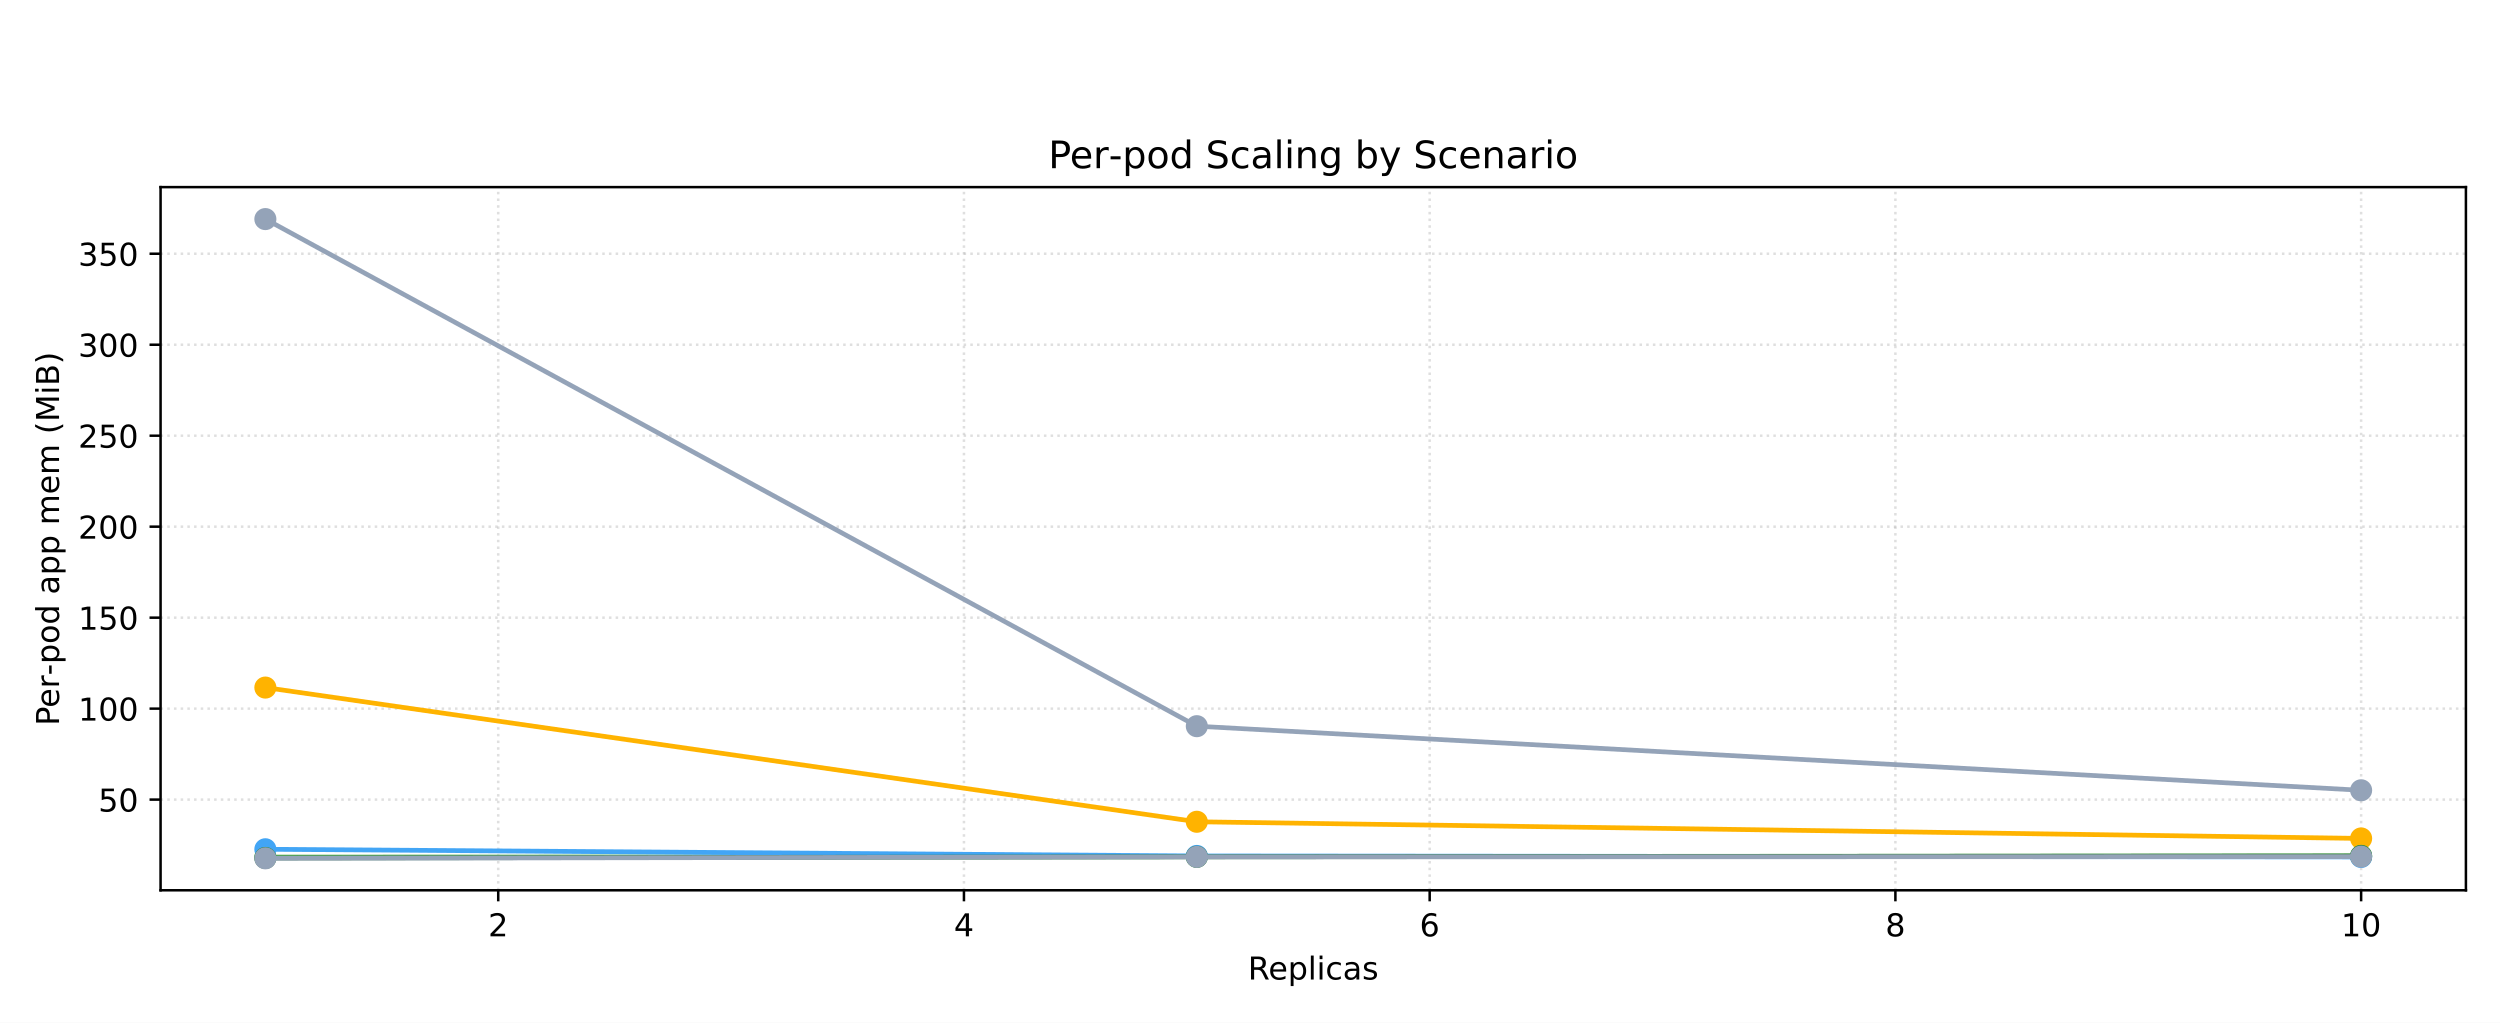
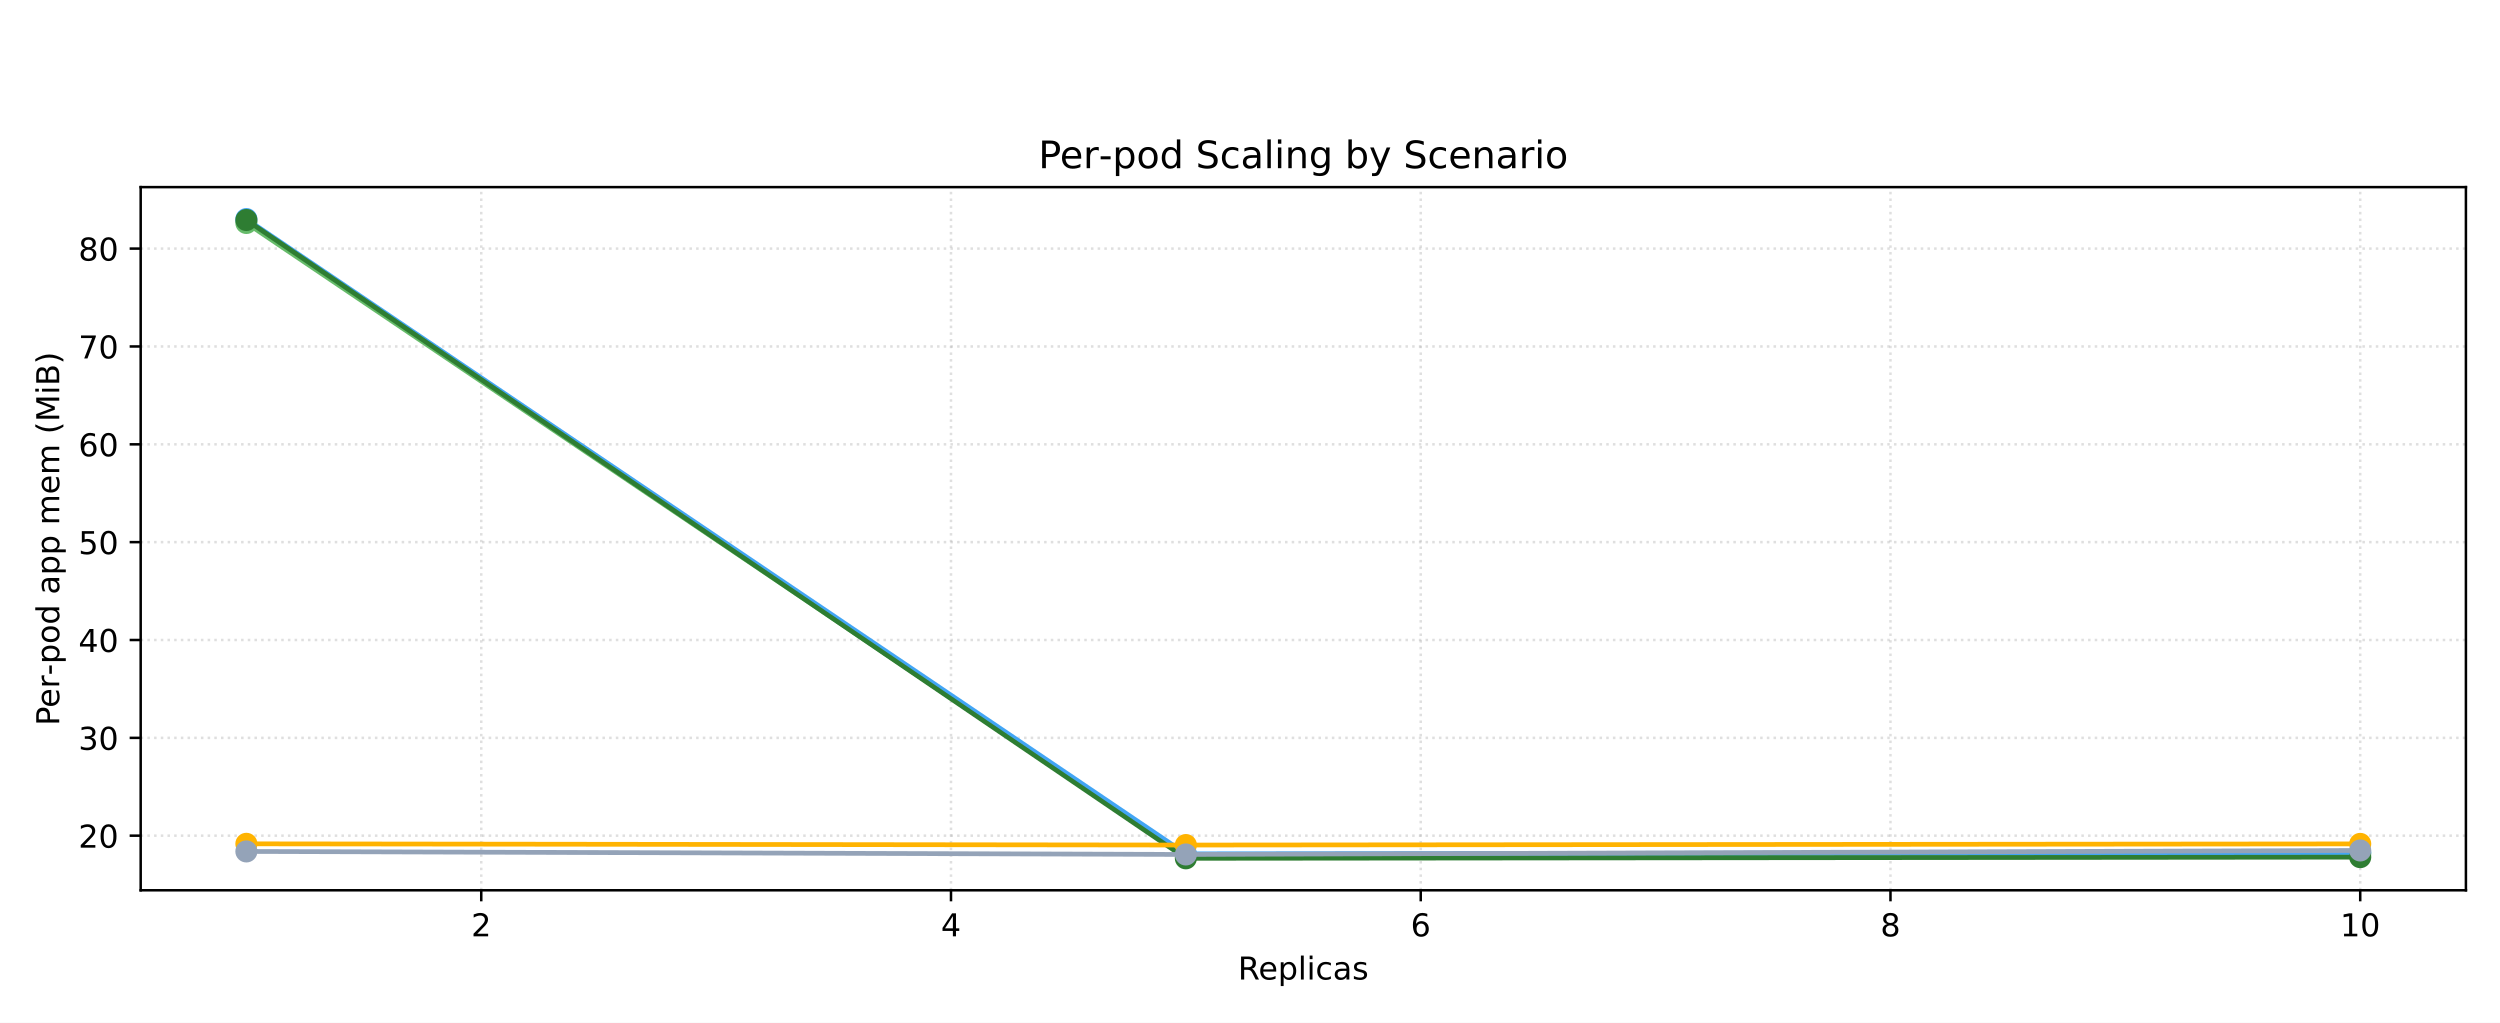
<svg xmlns="http://www.w3.org/2000/svg" xmlns:xlink="http://www.w3.org/1999/xlink" width="792pt" height="324pt" viewBox="0 0 792 324" version="1.1">
  <defs>
    <style type="text/css">*{stroke-linejoin: round; stroke-linecap: butt}</style>
  </defs>
  <g id="figure_1">
    <g id="patch_1">
      <path d="M 0 324  L 792 324  L 792 0  L 0 0  z " style="fill: #ffffff" />
    </g>
    <g id="axes_1">
      <g id="patch_2">
-         <path d="M 50.87 282.04  L 781.2 282.04  L 781.2 59.28  L 50.87 59.28  z " style="fill: #ffffff" />
+         <path d="M 44.57 282.04  L 781.2 282.04  L 781.2 59.28  L 44.57 59.28  z " style="fill: #ffffff" />
      </g>
      <g id="matplotlib.axis_1">
        <g id="xtick_1">
          <g id="line2d_1">
-             <path d="M 157.838 282.04  L 157.838 59.28  " clip-path="url(#pad8ee1182c)" style="fill: none; stroke-dasharray: 0.8,1.32; stroke-dashoffset: 0; stroke: #b0b0b0; stroke-opacity: 0.4; stroke-width: 0.8" />
+             <path d="M 152.46 282.04  L 152.46 59.28  " clip-path="url(#p24eaa51dae)" style="fill: none; stroke-dasharray: 0.8,1.32; stroke-dashoffset: 0; stroke: #b0b0b0; stroke-opacity: 0.4; stroke-width: 0.8" />
          </g>
          <g id="line2d_2">
            <defs>
-               <path id="mfe38a9d06c" d="M 0 0  L 0 3.5  " style="stroke: #000000; stroke-width: 0.8" />
+               <path id="maf1fda9227" d="M 0 0  L 0 3.5  " style="stroke: #000000; stroke-width: 0.8" />
            </defs>
            <g>
-               <use xlink:href="#mfe38a9d06c" x="157.838" y="282.04" style="stroke: #000000; stroke-width: 0.8" />
+               <use xlink:href="#maf1fda9227" x="152.46" y="282.04" style="stroke: #000000; stroke-width: 0.8" />
            </g>
          </g>
          <g id="text_1">
-             <g transform="translate(154.6563 296.6384) scale(0.1 -0.1)">
+             <g transform="translate(149.279 296.6384) scale(0.1 -0.1)">
              <defs>
                <path id="DejaVuSans-32" d="M 1228 531  L 3431 531  L 3431 0  L 469 0  L 469 531  Q 828 903 1448 1529  Q 2069 2156 2228 2338  Q 2531 2678 2651 2914  Q 2772 3150 2772 3378  Q 2772 3750 2511 3984  Q 2250 4219 1831 4219  Q 1534 4219 1204 4116  Q 875 4013 500 3803  L 500 4441  Q 881 4594 1212 4672  Q 1544 4750 1819 4750  Q 2544 4750 2975 4387  Q 3406 4025 3406 3419  Q 3406 3131 3298 2873  Q 3191 2616 2906 2266  Q 2828 2175 2409 1742  Q 1991 1309 1228 531  z " transform="scale(0.015625)" />
              </defs>
              <use xlink:href="#DejaVuSans-32" />
            </g>
          </g>
        </g>
        <g id="xtick_2">
          <g id="line2d_3">
-             <path d="M 305.379 282.04  L 305.379 59.28  " clip-path="url(#pad8ee1182c)" style="fill: none; stroke-dasharray: 0.8,1.32; stroke-dashoffset: 0; stroke: #b0b0b0; stroke-opacity: 0.4; stroke-width: 0.8" />
+             <path d="M 301.274 282.04  L 301.274 59.28  " clip-path="url(#p24eaa51dae)" style="fill: none; stroke-dasharray: 0.8,1.32; stroke-dashoffset: 0; stroke: #b0b0b0; stroke-opacity: 0.4; stroke-width: 0.8" />
          </g>
          <g id="line2d_4">
            <g>
-               <use xlink:href="#mfe38a9d06c" x="305.379" y="282.04" style="stroke: #000000; stroke-width: 0.8" />
+               <use xlink:href="#maf1fda9227" x="301.274" y="282.04" style="stroke: #000000; stroke-width: 0.8" />
            </g>
          </g>
          <g id="text_2">
-             <g transform="translate(302.1977 296.6384) scale(0.1 -0.1)">
+             <g transform="translate(298.0931 296.6384) scale(0.1 -0.1)">
              <defs>
                <path id="DejaVuSans-34" d="M 2419 4116  L 825 1625  L 2419 1625  L 2419 4116  z M 2253 4666  L 3047 4666  L 3047 1625  L 3713 1625  L 3713 1100  L 3047 1100  L 3047 0  L 2419 0  L 2419 1100  L 313 1100  L 313 1709  L 2253 4666  z " transform="scale(0.015625)" />
              </defs>
              <use xlink:href="#DejaVuSans-34" />
            </g>
          </g>
        </g>
        <g id="xtick_3">
          <g id="line2d_5">
-             <path d="M 452.92 282.04  L 452.92 59.28  " clip-path="url(#pad8ee1182c)" style="fill: none; stroke-dasharray: 0.8,1.32; stroke-dashoffset: 0; stroke: #b0b0b0; stroke-opacity: 0.4; stroke-width: 0.8" />
+             <path d="M 450.089 282.04  L 450.089 59.28  " clip-path="url(#p24eaa51dae)" style="fill: none; stroke-dasharray: 0.8,1.32; stroke-dashoffset: 0; stroke: #b0b0b0; stroke-opacity: 0.4; stroke-width: 0.8" />
          </g>
          <g id="line2d_6">
            <g>
-               <use xlink:href="#mfe38a9d06c" x="452.92" y="282.04" style="stroke: #000000; stroke-width: 0.8" />
+               <use xlink:href="#maf1fda9227" x="450.089" y="282.04" style="stroke: #000000; stroke-width: 0.8" />
            </g>
          </g>
          <g id="text_3">
-             <g transform="translate(449.7391 296.6384) scale(0.1 -0.1)">
+             <g transform="translate(446.9073 296.6384) scale(0.1 -0.1)">
              <defs>
                <path id="DejaVuSans-36" d="M 2113 2584  Q 1688 2584 1439 2293  Q 1191 2003 1191 1497  Q 1191 994 1439 701  Q 1688 409 2113 409  Q 2538 409 2786 701  Q 3034 994 3034 1497  Q 3034 2003 2786 2293  Q 2538 2584 2113 2584  z M 3366 4563  L 3366 3988  Q 3128 4100 2886 4159  Q 2644 4219 2406 4219  Q 1781 4219 1451 3797  Q 1122 3375 1075 2522  Q 1259 2794 1537 2939  Q 1816 3084 2150 3084  Q 2853 3084 3261 2657  Q 3669 2231 3669 1497  Q 3669 778 3244 343  Q 2819 -91 2113 -91  Q 1303 -91 875 529  Q 447 1150 447 2328  Q 447 3434 972 4092  Q 1497 4750 2381 4750  Q 2619 4750 2861 4703  Q 3103 4656 3366 4563  z " transform="scale(0.015625)" />
              </defs>
              <use xlink:href="#DejaVuSans-36" />
            </g>
          </g>
        </g>
        <g id="xtick_4">
          <g id="line2d_7">
-             <path d="M 600.462 282.04  L 600.462 59.28  " clip-path="url(#pad8ee1182c)" style="fill: none; stroke-dasharray: 0.8,1.32; stroke-dashoffset: 0; stroke: #b0b0b0; stroke-opacity: 0.4; stroke-width: 0.8" />
+             <path d="M 598.903 282.04  L 598.903 59.28  " clip-path="url(#p24eaa51dae)" style="fill: none; stroke-dasharray: 0.8,1.32; stroke-dashoffset: 0; stroke: #b0b0b0; stroke-opacity: 0.4; stroke-width: 0.8" />
          </g>
          <g id="line2d_8">
            <g>
-               <use xlink:href="#mfe38a9d06c" x="600.462" y="282.04" style="stroke: #000000; stroke-width: 0.8" />
+               <use xlink:href="#maf1fda9227" x="598.903" y="282.04" style="stroke: #000000; stroke-width: 0.8" />
            </g>
          </g>
          <g id="text_4">
-             <g transform="translate(597.2805 296.6384) scale(0.1 -0.1)">
+             <g transform="translate(595.7214 296.6384) scale(0.1 -0.1)">
              <defs>
                <path id="DejaVuSans-38" d="M 2034 2216  Q 1584 2216 1326 1975  Q 1069 1734 1069 1313  Q 1069 891 1326 650  Q 1584 409 2034 409  Q 2484 409 2743 651  Q 3003 894 3003 1313  Q 3003 1734 2745 1975  Q 2488 2216 2034 2216  z M 1403 2484  Q 997 2584 770 2862  Q 544 3141 544 3541  Q 544 4100 942 4425  Q 1341 4750 2034 4750  Q 2731 4750 3128 4425  Q 3525 4100 3525 3541  Q 3525 3141 3298 2862  Q 3072 2584 2669 2484  Q 3125 2378 3379 2068  Q 3634 1759 3634 1313  Q 3634 634 3220 271  Q 2806 -91 2034 -91  Q 1263 -91 848 271  Q 434 634 434 1313  Q 434 1759 690 2068  Q 947 2378 1403 2484  z M 1172 3481  Q 1172 3119 1398 2916  Q 1625 2713 2034 2713  Q 2441 2713 2670 2916  Q 2900 3119 2900 3481  Q 2900 3844 2670 4047  Q 2441 4250 2034 4250  Q 1625 4250 1398 4047  Q 1172 3844 1172 3481  z " transform="scale(0.015625)" />
              </defs>
              <use xlink:href="#DejaVuSans-38" />
            </g>
          </g>
        </g>
        <g id="xtick_5">
          <g id="line2d_9">
-             <path d="M 748.003 282.04  L 748.003 59.28  " clip-path="url(#pad8ee1182c)" style="fill: none; stroke-dasharray: 0.8,1.32; stroke-dashoffset: 0; stroke: #b0b0b0; stroke-opacity: 0.4; stroke-width: 0.8" />
+             <path d="M 747.717 282.04  L 747.717 59.28  " clip-path="url(#p24eaa51dae)" style="fill: none; stroke-dasharray: 0.8,1.32; stroke-dashoffset: 0; stroke: #b0b0b0; stroke-opacity: 0.4; stroke-width: 0.8" />
          </g>
          <g id="line2d_10">
            <g>
-               <use xlink:href="#mfe38a9d06c" x="748.003" y="282.04" style="stroke: #000000; stroke-width: 0.8" />
+               <use xlink:href="#maf1fda9227" x="747.717" y="282.04" style="stroke: #000000; stroke-width: 0.8" />
            </g>
          </g>
          <g id="text_5">
-             <g transform="translate(741.6407 296.6384) scale(0.1 -0.1)">
+             <g transform="translate(741.3543 296.6384) scale(0.1 -0.1)">
              <defs>
                <path id="DejaVuSans-31" d="M 794 531  L 1825 531  L 1825 4091  L 703 3866  L 703 4441  L 1819 4666  L 2450 4666  L 2450 531  L 3481 531  L 3481 0  L 794 0  L 794 531  z " transform="scale(0.015625)" />
                <path id="DejaVuSans-30" d="M 2034 4250  Q 1547 4250 1301 3770  Q 1056 3291 1056 2328  Q 1056 1369 1301 889  Q 1547 409 2034 409  Q 2525 409 2770 889  Q 3016 1369 3016 2328  Q 3016 3291 2770 3770  Q 2525 4250 2034 4250  z M 2034 4750  Q 2819 4750 3233 4129  Q 3647 3509 3647 2328  Q 3647 1150 3233 529  Q 2819 -91 2034 -91  Q 1250 -91 836 529  Q 422 1150 422 2328  Q 422 3509 836 4129  Q 1250 4750 2034 4750  z " transform="scale(0.015625)" />
              </defs>
              <use xlink:href="#DejaVuSans-31" />
              <use xlink:href="#DejaVuSans-30" transform="translate(63.62305 0)" />
            </g>
          </g>
        </g>
        <g id="text_6">
-           <g transform="translate(395.3389 310.3166) scale(0.1 -0.1)">
+           <g transform="translate(392.1889 310.3166) scale(0.1 -0.1)">
            <defs>
              <path id="DejaVuSans-52" d="M 2841 2188  Q 3044 2119 3236 1894  Q 3428 1669 3622 1275  L 4263 0  L 3584 0  L 2988 1197  Q 2756 1666 2539 1819  Q 2322 1972 1947 1972  L 1259 1972  L 1259 0  L 628 0  L 628 4666  L 2053 4666  Q 2853 4666 3247 4331  Q 3641 3997 3641 3322  Q 3641 2881 3436 2590  Q 3231 2300 2841 2188  z M 1259 4147  L 1259 2491  L 2053 2491  Q 2509 2491 2742 2702  Q 2975 2913 2975 3322  Q 2975 3731 2742 3939  Q 2509 4147 2053 4147  L 1259 4147  z " transform="scale(0.015625)" />
              <path id="DejaVuSans-65" d="M 3597 1894  L 3597 1613  L 953 1613  Q 991 1019 1311 708  Q 1631 397 2203 397  Q 2534 397 2845 478  Q 3156 559 3463 722  L 3463 178  Q 3153 47 2828 -22  Q 2503 -91 2169 -91  Q 1331 -91 842 396  Q 353 884 353 1716  Q 353 2575 817 3079  Q 1281 3584 2069 3584  Q 2775 3584 3186 3129  Q 3597 2675 3597 1894  z M 3022 2063  Q 3016 2534 2758 2815  Q 2500 3097 2075 3097  Q 1594 3097 1305 2825  Q 1016 2553 972 2059  L 3022 2063  z " transform="scale(0.015625)" />
              <path id="DejaVuSans-70" d="M 1159 525  L 1159 -1331  L 581 -1331  L 581 3500  L 1159 3500  L 1159 2969  Q 1341 3281 1617 3432  Q 1894 3584 2278 3584  Q 2916 3584 3314 3078  Q 3713 2572 3713 1747  Q 3713 922 3314 415  Q 2916 -91 2278 -91  Q 1894 -91 1617 61  Q 1341 213 1159 525  z M 3116 1747  Q 3116 2381 2855 2742  Q 2594 3103 2138 3103  Q 1681 3103 1420 2742  Q 1159 2381 1159 1747  Q 1159 1113 1420 752  Q 1681 391 2138 391  Q 2594 391 2855 752  Q 3116 1113 3116 1747  z " transform="scale(0.015625)" />
              <path id="DejaVuSans-6c" d="M 603 4863  L 1178 4863  L 1178 0  L 603 0  L 603 4863  z " transform="scale(0.015625)" />
              <path id="DejaVuSans-69" d="M 603 3500  L 1178 3500  L 1178 0  L 603 0  L 603 3500  z M 603 4863  L 1178 4863  L 1178 4134  L 603 4134  L 603 4863  z " transform="scale(0.015625)" />
              <path id="DejaVuSans-63" d="M 3122 3366  L 3122 2828  Q 2878 2963 2633 3030  Q 2388 3097 2138 3097  Q 1578 3097 1268 2742  Q 959 2388 959 1747  Q 959 1106 1268 751  Q 1578 397 2138 397  Q 2388 397 2633 464  Q 2878 531 3122 666  L 3122 134  Q 2881 22 2623 -34  Q 2366 -91 2075 -91  Q 1284 -91 818 406  Q 353 903 353 1747  Q 353 2603 823 3093  Q 1294 3584 2113 3584  Q 2378 3584 2631 3529  Q 2884 3475 3122 3366  z " transform="scale(0.015625)" />
              <path id="DejaVuSans-61" d="M 2194 1759  Q 1497 1759 1228 1600  Q 959 1441 959 1056  Q 959 750 1161 570  Q 1363 391 1709 391  Q 2188 391 2477 730  Q 2766 1069 2766 1631  L 2766 1759  L 2194 1759  z M 3341 1997  L 3341 0  L 2766 0  L 2766 531  Q 2569 213 2275 61  Q 1981 -91 1556 -91  Q 1019 -91 701 211  Q 384 513 384 1019  Q 384 1609 779 1909  Q 1175 2209 1959 2209  L 2766 2209  L 2766 2266  Q 2766 2663 2505 2880  Q 2244 3097 1772 3097  Q 1472 3097 1187 3025  Q 903 2953 641 2809  L 641 3341  Q 956 3463 1253 3523  Q 1550 3584 1831 3584  Q 2591 3584 2966 3190  Q 3341 2797 3341 1997  z " transform="scale(0.015625)" />
              <path id="DejaVuSans-73" d="M 2834 3397  L 2834 2853  Q 2591 2978 2328 3040  Q 2066 3103 1784 3103  Q 1356 3103 1142 2972  Q 928 2841 928 2578  Q 928 2378 1081 2264  Q 1234 2150 1697 2047  L 1894 2003  Q 2506 1872 2764 1633  Q 3022 1394 3022 966  Q 3022 478 2636 193  Q 2250 -91 1575 -91  Q 1294 -91 989 -36  Q 684 19 347 128  L 347 722  Q 666 556 975 473  Q 1284 391 1588 391  Q 1994 391 2212 530  Q 2431 669 2431 922  Q 2431 1156 2273 1281  Q 2116 1406 1581 1522  L 1381 1569  Q 847 1681 609 1914  Q 372 2147 372 2553  Q 372 3047 722 3315  Q 1072 3584 1716 3584  Q 2034 3584 2315 3537  Q 2597 3491 2834 3397  z " transform="scale(0.015625)" />
            </defs>
            <use xlink:href="#DejaVuSans-52" />
            <use xlink:href="#DejaVuSans-65" transform="translate(64.98242 0)" />
            <use xlink:href="#DejaVuSans-70" transform="translate(126.5059 0)" />
            <use xlink:href="#DejaVuSans-6c" transform="translate(189.9824 0)" />
            <use xlink:href="#DejaVuSans-69" transform="translate(217.7656 0)" />
            <use xlink:href="#DejaVuSans-63" transform="translate(245.5488 0)" />
            <use xlink:href="#DejaVuSans-61" transform="translate(300.5293 0)" />
            <use xlink:href="#DejaVuSans-73" transform="translate(361.8086 0)" />
          </g>
        </g>
      </g>
      <g id="matplotlib.axis_2">
        <g id="ytick_1">
          <g id="line2d_11">
-             <path d="M 50.87 253.316  L 781.2 253.316  " clip-path="url(#pad8ee1182c)" style="fill: none; stroke-dasharray: 0.8,1.32; stroke-dashoffset: 0; stroke: #b0b0b0; stroke-opacity: 0.4; stroke-width: 0.8" />
+             <path d="M 44.57 264.744  L 781.2 264.744  " clip-path="url(#p24eaa51dae)" style="fill: none; stroke-dasharray: 0.8,1.32; stroke-dashoffset: 0; stroke: #b0b0b0; stroke-opacity: 0.4; stroke-width: 0.8" />
          </g>
          <g id="line2d_12">
            <defs>
-               <path id="md5d76c5b2e" d="M 0 0  L -3.5 0  " style="stroke: #000000; stroke-width: 0.8" />
+               <path id="md3749ca674" d="M 0 0  L -3.5 0  " style="stroke: #000000; stroke-width: 0.8" />
            </defs>
            <g>
-               <use xlink:href="#md5d76c5b2e" x="50.87" y="253.316" style="stroke: #000000; stroke-width: 0.8" />
+               <use xlink:href="#md3749ca674" x="44.57" y="264.744" style="stroke: #000000; stroke-width: 0.8" />
            </g>
          </g>
          <g id="text_7">
-             <g transform="translate(31.145 257.1149) scale(0.1 -0.1)">
-               <defs>
-                 <path id="DejaVuSans-35" d="M 691 4666  L 3169 4666  L 3169 4134  L 1269 4134  L 1269 2991  Q 1406 3038 1543 3061  Q 1681 3084 1819 3084  Q 2600 3084 3056 2656  Q 3513 2228 3513 1497  Q 3513 744 3044 326  Q 2575 -91 1722 -91  Q 1428 -91 1123 -41  Q 819 9 494 109  L 494 744  Q 775 591 1075 516  Q 1375 441 1709 441  Q 2250 441 2565 725  Q 2881 1009 2881 1497  Q 2881 1984 2565 2268  Q 2250 2553 1709 2553  Q 1456 2553 1204 2497  Q 953 2441 691 2322  L 691 4666  z " transform="scale(0.015625)" />
-               </defs>
-               <use xlink:href="#DejaVuSans-35" />
+             <g transform="translate(24.845 268.5434) scale(0.1 -0.1)">
+               <use xlink:href="#DejaVuSans-32" />
              <use xlink:href="#DejaVuSans-30" transform="translate(63.62305 0)" />
            </g>
          </g>
        </g>
        <g id="ytick_2">
          <g id="line2d_13">
-             <path d="M 50.87 224.494  L 781.2 224.494  " clip-path="url(#pad8ee1182c)" style="fill: none; stroke-dasharray: 0.8,1.32; stroke-dashoffset: 0; stroke: #b0b0b0; stroke-opacity: 0.4; stroke-width: 0.8" />
+             <path d="M 44.57 233.748  L 781.2 233.748  " clip-path="url(#p24eaa51dae)" style="fill: none; stroke-dasharray: 0.8,1.32; stroke-dashoffset: 0; stroke: #b0b0b0; stroke-opacity: 0.4; stroke-width: 0.8" />
          </g>
          <g id="line2d_14">
            <g>
-               <use xlink:href="#md5d76c5b2e" x="50.87" y="224.494" style="stroke: #000000; stroke-width: 0.8" />
+               <use xlink:href="#md3749ca674" x="44.57" y="233.748" style="stroke: #000000; stroke-width: 0.8" />
            </g>
          </g>
          <g id="text_8">
-             <g transform="translate(24.7825 228.2934) scale(0.1 -0.1)">
-               <use xlink:href="#DejaVuSans-31" />
-               <use xlink:href="#DejaVuSans-30" transform="translate(63.62305 0)" />
-               <use xlink:href="#DejaVuSans-30" transform="translate(127.2461 0)" />
+             <g transform="translate(24.845 237.5469) scale(0.1 -0.1)">
+               <defs>
+                 <path id="DejaVuSans-33" d="M 2597 2516  Q 3050 2419 3304 2112  Q 3559 1806 3559 1356  Q 3559 666 3084 287  Q 2609 -91 1734 -91  Q 1441 -91 1130 -33  Q 819 25 488 141  L 488 750  Q 750 597 1062 519  Q 1375 441 1716 441  Q 2309 441 2620 675  Q 2931 909 2931 1356  Q 2931 1769 2642 2001  Q 2353 2234 1838 2234  L 1294 2234  L 1294 2753  L 1863 2753  Q 2328 2753 2575 2939  Q 2822 3125 2822 3475  Q 2822 3834 2567 4026  Q 2313 4219 1838 4219  Q 1578 4219 1281 4162  Q 984 4106 628 3988  L 628 4550  Q 988 4650 1302 4700  Q 1616 4750 1894 4750  Q 2613 4750 3031 4423  Q 3450 4097 3450 3541  Q 3450 3153 3228 2886  Q 3006 2619 2597 2516  z " transform="scale(0.015625)" />
+               </defs>
+               <use xlink:href="#DejaVuSans-33" />
+               <use xlink:href="#DejaVuSans-30" transform="translate(63.62305 0)" />
            </g>
          </g>
        </g>
        <g id="ytick_3">
          <g id="line2d_15">
-             <path d="M 50.87 195.673  L 781.2 195.673  " clip-path="url(#pad8ee1182c)" style="fill: none; stroke-dasharray: 0.8,1.32; stroke-dashoffset: 0; stroke: #b0b0b0; stroke-opacity: 0.4; stroke-width: 0.8" />
+             <path d="M 44.57 202.751  L 781.2 202.751  " clip-path="url(#p24eaa51dae)" style="fill: none; stroke-dasharray: 0.8,1.32; stroke-dashoffset: 0; stroke: #b0b0b0; stroke-opacity: 0.4; stroke-width: 0.8" />
          </g>
          <g id="line2d_16">
            <g>
-               <use xlink:href="#md5d76c5b2e" x="50.87" y="195.673" style="stroke: #000000; stroke-width: 0.8" />
+               <use xlink:href="#md3749ca674" x="44.57" y="202.751" style="stroke: #000000; stroke-width: 0.8" />
            </g>
          </g>
          <g id="text_9">
-             <g transform="translate(24.7825 199.472) scale(0.1 -0.1)">
-               <use xlink:href="#DejaVuSans-31" />
-               <use xlink:href="#DejaVuSans-35" transform="translate(63.62305 0)" />
-               <use xlink:href="#DejaVuSans-30" transform="translate(127.2461 0)" />
+             <g transform="translate(24.845 206.5503) scale(0.1 -0.1)">
+               <use xlink:href="#DejaVuSans-34" />
+               <use xlink:href="#DejaVuSans-30" transform="translate(63.62305 0)" />
            </g>
          </g>
        </g>
        <g id="ytick_4">
          <g id="line2d_17">
-             <path d="M 50.87 166.851  L 781.2 166.851  " clip-path="url(#pad8ee1182c)" style="fill: none; stroke-dasharray: 0.8,1.32; stroke-dashoffset: 0; stroke: #b0b0b0; stroke-opacity: 0.4; stroke-width: 0.8" />
+             <path d="M 44.57 171.755  L 781.2 171.755  " clip-path="url(#p24eaa51dae)" style="fill: none; stroke-dasharray: 0.8,1.32; stroke-dashoffset: 0; stroke: #b0b0b0; stroke-opacity: 0.4; stroke-width: 0.8" />
          </g>
          <g id="line2d_18">
            <g>
-               <use xlink:href="#md5d76c5b2e" x="50.87" y="166.851" style="stroke: #000000; stroke-width: 0.8" />
+               <use xlink:href="#md3749ca674" x="44.57" y="171.755" style="stroke: #000000; stroke-width: 0.8" />
            </g>
          </g>
          <g id="text_10">
-             <g transform="translate(24.7825 170.6505) scale(0.1 -0.1)">
-               <use xlink:href="#DejaVuSans-32" />
-               <use xlink:href="#DejaVuSans-30" transform="translate(63.62305 0)" />
-               <use xlink:href="#DejaVuSans-30" transform="translate(127.2461 0)" />
+             <g transform="translate(24.845 175.5538) scale(0.1 -0.1)">
+               <defs>
+                 <path id="DejaVuSans-35" d="M 691 4666  L 3169 4666  L 3169 4134  L 1269 4134  L 1269 2991  Q 1406 3038 1543 3061  Q 1681 3084 1819 3084  Q 2600 3084 3056 2656  Q 3513 2228 3513 1497  Q 3513 744 3044 326  Q 2575 -91 1722 -91  Q 1428 -91 1123 -41  Q 819 9 494 109  L 494 744  Q 775 591 1075 516  Q 1375 441 1709 441  Q 2250 441 2565 725  Q 2881 1009 2881 1497  Q 2881 1984 2565 2268  Q 2250 2553 1709 2553  Q 1456 2553 1204 2497  Q 953 2441 691 2322  L 691 4666  z " transform="scale(0.015625)" />
+               </defs>
+               <use xlink:href="#DejaVuSans-35" />
+               <use xlink:href="#DejaVuSans-30" transform="translate(63.62305 0)" />
            </g>
          </g>
        </g>
        <g id="ytick_5">
          <g id="line2d_19">
-             <path d="M 50.87 138.03  L 781.2 138.03  " clip-path="url(#pad8ee1182c)" style="fill: none; stroke-dasharray: 0.8,1.32; stroke-dashoffset: 0; stroke: #b0b0b0; stroke-opacity: 0.4; stroke-width: 0.8" />
+             <path d="M 44.57 140.758  L 781.2 140.758  " clip-path="url(#p24eaa51dae)" style="fill: none; stroke-dasharray: 0.8,1.32; stroke-dashoffset: 0; stroke: #b0b0b0; stroke-opacity: 0.4; stroke-width: 0.8" />
          </g>
          <g id="line2d_20">
            <g>
-               <use xlink:href="#md5d76c5b2e" x="50.87" y="138.03" style="stroke: #000000; stroke-width: 0.8" />
+               <use xlink:href="#md3749ca674" x="44.57" y="140.758" style="stroke: #000000; stroke-width: 0.8" />
            </g>
          </g>
          <g id="text_11">
-             <g transform="translate(24.7825 141.829) scale(0.1 -0.1)">
-               <use xlink:href="#DejaVuSans-32" />
-               <use xlink:href="#DejaVuSans-35" transform="translate(63.62305 0)" />
-               <use xlink:href="#DejaVuSans-30" transform="translate(127.2461 0)" />
+             <g transform="translate(24.845 144.5572) scale(0.1 -0.1)">
+               <use xlink:href="#DejaVuSans-36" />
+               <use xlink:href="#DejaVuSans-30" transform="translate(63.62305 0)" />
            </g>
          </g>
        </g>
        <g id="ytick_6">
          <g id="line2d_21">
-             <path d="M 50.87 109.208  L 781.2 109.208  " clip-path="url(#pad8ee1182c)" style="fill: none; stroke-dasharray: 0.8,1.32; stroke-dashoffset: 0; stroke: #b0b0b0; stroke-opacity: 0.4; stroke-width: 0.8" />
+             <path d="M 44.57 109.761  L 781.2 109.761  " clip-path="url(#p24eaa51dae)" style="fill: none; stroke-dasharray: 0.8,1.32; stroke-dashoffset: 0; stroke: #b0b0b0; stroke-opacity: 0.4; stroke-width: 0.8" />
          </g>
          <g id="line2d_22">
            <g>
-               <use xlink:href="#md5d76c5b2e" x="50.87" y="109.208" style="stroke: #000000; stroke-width: 0.8" />
+               <use xlink:href="#md3749ca674" x="44.57" y="109.761" style="stroke: #000000; stroke-width: 0.8" />
            </g>
          </g>
          <g id="text_12">
-             <g transform="translate(24.7825 113.0076) scale(0.1 -0.1)">
-               <defs>
-                 <path id="DejaVuSans-33" d="M 2597 2516  Q 3050 2419 3304 2112  Q 3559 1806 3559 1356  Q 3559 666 3084 287  Q 2609 -91 1734 -91  Q 1441 -91 1130 -33  Q 819 25 488 141  L 488 750  Q 750 597 1062 519  Q 1375 441 1716 441  Q 2309 441 2620 675  Q 2931 909 2931 1356  Q 2931 1769 2642 2001  Q 2353 2234 1838 2234  L 1294 2234  L 1294 2753  L 1863 2753  Q 2328 2753 2575 2939  Q 2822 3125 2822 3475  Q 2822 3834 2567 4026  Q 2313 4219 1838 4219  Q 1578 4219 1281 4162  Q 984 4106 628 3988  L 628 4550  Q 988 4650 1302 4700  Q 1616 4750 1894 4750  Q 2613 4750 3031 4423  Q 3450 4097 3450 3541  Q 3450 3153 3228 2886  Q 3006 2619 2597 2516  z " transform="scale(0.015625)" />
-               </defs>
-               <use xlink:href="#DejaVuSans-33" />
-               <use xlink:href="#DejaVuSans-30" transform="translate(63.62305 0)" />
-               <use xlink:href="#DejaVuSans-30" transform="translate(127.2461 0)" />
+             <g transform="translate(24.845 113.5607) scale(0.1 -0.1)">
+               <defs>
+                 <path id="DejaVuSans-37" d="M 525 4666  L 3525 4666  L 3525 4397  L 1831 0  L 1172 0  L 2766 4134  L 525 4134  L 525 4666  z " transform="scale(0.015625)" />
+               </defs>
+               <use xlink:href="#DejaVuSans-37" />
+               <use xlink:href="#DejaVuSans-30" transform="translate(63.62305 0)" />
            </g>
          </g>
        </g>
        <g id="ytick_7">
          <g id="line2d_23">
-             <path d="M 50.87 80.387  L 781.2 80.387  " clip-path="url(#pad8ee1182c)" style="fill: none; stroke-dasharray: 0.8,1.32; stroke-dashoffset: 0; stroke: #b0b0b0; stroke-opacity: 0.4; stroke-width: 0.8" />
+             <path d="M 44.57 78.765  L 781.2 78.765  " clip-path="url(#p24eaa51dae)" style="fill: none; stroke-dasharray: 0.8,1.32; stroke-dashoffset: 0; stroke: #b0b0b0; stroke-opacity: 0.4; stroke-width: 0.8" />
          </g>
          <g id="line2d_24">
            <g>
-               <use xlink:href="#md5d76c5b2e" x="50.87" y="80.387" style="stroke: #000000; stroke-width: 0.8" />
+               <use xlink:href="#md3749ca674" x="44.57" y="78.765" style="stroke: #000000; stroke-width: 0.8" />
            </g>
          </g>
          <g id="text_13">
-             <g transform="translate(24.7825 84.1861) scale(0.1 -0.1)">
-               <use xlink:href="#DejaVuSans-33" />
-               <use xlink:href="#DejaVuSans-35" transform="translate(63.62305 0)" />
-               <use xlink:href="#DejaVuSans-30" transform="translate(127.2461 0)" />
+             <g transform="translate(24.845 82.56417) scale(0.1 -0.1)">
+               <use xlink:href="#DejaVuSans-38" />
+               <use xlink:href="#DejaVuSans-30" transform="translate(63.62305 0)" />
            </g>
          </g>
        </g>
        <g id="text_14">
-           <g transform="translate(18.70281 229.8694) rotate(-90) scale(0.1 -0.1)">
+           <g transform="translate(18.76531 229.8694) rotate(-90) scale(0.1 -0.1)">
            <defs>
              <path id="DejaVuSans-50" d="M 1259 4147  L 1259 2394  L 2053 2394  Q 2494 2394 2734 2622  Q 2975 2850 2975 3272  Q 2975 3691 2734 3919  Q 2494 4147 2053 4147  L 1259 4147  z M 628 4666  L 2053 4666  Q 2838 4666 3239 4311  Q 3641 3956 3641 3272  Q 3641 2581 3239 2228  Q 2838 1875 2053 1875  L 1259 1875  L 1259 0  L 628 0  L 628 4666  z " transform="scale(0.015625)" />
              <path id="DejaVuSans-72" d="M 2631 2963  Q 2534 3019 2420 3045  Q 2306 3072 2169 3072  Q 1681 3072 1420 2755  Q 1159 2438 1159 1844  L 1159 0  L 581 0  L 581 3500  L 1159 3500  L 1159 2956  Q 1341 3275 1631 3429  Q 1922 3584 2338 3584  Q 2397 3584 2469 3576  Q 2541 3569 2628 3553  L 2631 2963  z " transform="scale(0.015625)" />
              <path id="DejaVuSans-2011" d="M 313 2009  L 1997 2009  L 1997 1497  L 313 1497  L 313 2009  z " transform="scale(0.015625)" />
              <path id="DejaVuSans-6f" d="M 1959 3097  Q 1497 3097 1228 2736  Q 959 2375 959 1747  Q 959 1119 1226 758  Q 1494 397 1959 397  Q 2419 397 2687 759  Q 2956 1122 2956 1747  Q 2956 2369 2687 2733  Q 2419 3097 1959 3097  z M 1959 3584  Q 2709 3584 3137 3096  Q 3566 2609 3566 1747  Q 3566 888 3137 398  Q 2709 -91 1959 -91  Q 1206 -91 779 398  Q 353 888 353 1747  Q 353 2609 779 3096  Q 1206 3584 1959 3584  z " transform="scale(0.015625)" />
              <path id="DejaVuSans-64" d="M 2906 2969  L 2906 4863  L 3481 4863  L 3481 0  L 2906 0  L 2906 525  Q 2725 213 2448 61  Q 2172 -91 1784 -91  Q 1150 -91 751 415  Q 353 922 353 1747  Q 353 2572 751 3078  Q 1150 3584 1784 3584  Q 2172 3584 2448 3432  Q 2725 3281 2906 2969  z M 947 1747  Q 947 1113 1208 752  Q 1469 391 1925 391  Q 2381 391 2643 752  Q 2906 1113 2906 1747  Q 2906 2381 2643 2742  Q 2381 3103 1925 3103  Q 1469 3103 1208 2742  Q 947 2381 947 1747  z " transform="scale(0.015625)" />
              <path id="DejaVuSans-20" transform="scale(0.015625)" />
              <path id="DejaVuSans-6d" d="M 3328 2828  Q 3544 3216 3844 3400  Q 4144 3584 4550 3584  Q 5097 3584 5394 3201  Q 5691 2819 5691 2113  L 5691 0  L 5113 0  L 5113 2094  Q 5113 2597 4934 2840  Q 4756 3084 4391 3084  Q 3944 3084 3684 2787  Q 3425 2491 3425 1978  L 3425 0  L 2847 0  L 2847 2094  Q 2847 2600 2669 2842  Q 2491 3084 2119 3084  Q 1678 3084 1418 2786  Q 1159 2488 1159 1978  L 1159 0  L 581 0  L 581 3500  L 1159 3500  L 1159 2956  Q 1356 3278 1631 3431  Q 1906 3584 2284 3584  Q 2666 3584 2933 3390  Q 3200 3197 3328 2828  z " transform="scale(0.015625)" />
              <path id="DejaVuSans-28" d="M 1984 4856  Q 1566 4138 1362 3434  Q 1159 2731 1159 2009  Q 1159 1288 1364 580  Q 1569 -128 1984 -844  L 1484 -844  Q 1016 -109 783 600  Q 550 1309 550 2009  Q 550 2706 781 3412  Q 1013 4119 1484 4856  L 1984 4856  z " transform="scale(0.015625)" />
              <path id="DejaVuSans-4d" d="M 628 4666  L 1569 4666  L 2759 1491  L 3956 4666  L 4897 4666  L 4897 0  L 4281 0  L 4281 4097  L 3078 897  L 2444 897  L 1241 4097  L 1241 0  L 628 0  L 628 4666  z " transform="scale(0.015625)" />
              <path id="DejaVuSans-42" d="M 1259 2228  L 1259 519  L 2272 519  Q 2781 519 3026 730  Q 3272 941 3272 1375  Q 3272 1813 3026 2020  Q 2781 2228 2272 2228  L 1259 2228  z M 1259 4147  L 1259 2741  L 2194 2741  Q 2656 2741 2882 2914  Q 3109 3088 3109 3444  Q 3109 3797 2882 3972  Q 2656 4147 2194 4147  L 1259 4147  z M 628 4666  L 2241 4666  Q 2963 4666 3353 4366  Q 3744 4066 3744 3513  Q 3744 3084 3544 2831  Q 3344 2578 2956 2516  Q 3422 2416 3680 2098  Q 3938 1781 3938 1306  Q 3938 681 3513 340  Q 3088 0 2303 0  L 628 0  L 628 4666  z " transform="scale(0.015625)" />
              <path id="DejaVuSans-29" d="M 513 4856  L 1013 4856  Q 1481 4119 1714 3412  Q 1947 2706 1947 2009  Q 1947 1309 1714 600  Q 1481 -109 1013 -844  L 513 -844  Q 928 -128 1133 580  Q 1338 1288 1338 2009  Q 1338 2731 1133 3434  Q 928 4138 513 4856  z " transform="scale(0.015625)" />
            </defs>
            <use xlink:href="#DejaVuSans-50" />
            <use xlink:href="#DejaVuSans-65" transform="translate(56.67773 0)" />
            <use xlink:href="#DejaVuSans-72" transform="translate(118.2012 0)" />
            <use xlink:href="#DejaVuSans-2011" transform="translate(159.3145 0)" />
            <use xlink:href="#DejaVuSans-70" transform="translate(195.3984 0)" />
            <use xlink:href="#DejaVuSans-6f" transform="translate(258.875 0)" />
            <use xlink:href="#DejaVuSans-64" transform="translate(320.0566 0)" />
            <use xlink:href="#DejaVuSans-20" transform="translate(383.5332 0)" />
            <use xlink:href="#DejaVuSans-61" transform="translate(415.3203 0)" />
            <use xlink:href="#DejaVuSans-70" transform="translate(476.5996 0)" />
            <use xlink:href="#DejaVuSans-70" transform="translate(540.0762 0)" />
            <use xlink:href="#DejaVuSans-20" transform="translate(603.5527 0)" />
            <use xlink:href="#DejaVuSans-6d" transform="translate(635.3398 0)" />
            <use xlink:href="#DejaVuSans-65" transform="translate(732.752 0)" />
            <use xlink:href="#DejaVuSans-6d" transform="translate(794.2754 0)" />
            <use xlink:href="#DejaVuSans-20" transform="translate(891.6875 0)" />
            <use xlink:href="#DejaVuSans-28" transform="translate(923.4746 0)" />
            <use xlink:href="#DejaVuSans-4d" transform="translate(962.4883 0)" />
            <use xlink:href="#DejaVuSans-69" transform="translate(1048.768 0)" />
            <use xlink:href="#DejaVuSans-42" transform="translate(1076.551 0)" />
            <use xlink:href="#DejaVuSans-29" transform="translate(1145.154 0)" />
          </g>
        </g>
      </g>
      <g id="line2d_25">
-         <path d="M 84.067 69.405  L 379.15 230.055  L 748.003 250.361  " clip-path="url(#pad8ee1182c)" style="fill: none; stroke: #94a3b8; stroke-width: 1.5; stroke-linecap: square" />
+         <path d="M 78.053 70.64  L 375.681 271.314  L 747.717 270.436  " clip-path="url(#p24eaa51dae)" style="fill: none; stroke: #66bb6a; stroke-width: 1.5; stroke-linecap: square" />
        <defs>
-           <path id="m9ebfbff18e" d="M 0 3  C 0.796 3 1.559 2.684 2.121 2.121  C 2.684 1.559 3 0.796 3 0  C 3 -0.796 2.684 -1.559 2.121 -2.121  C 1.559 -2.684 0.796 -3 0 -3  C -0.796 -3 -1.559 -2.684 -2.121 -2.121  C -2.684 -1.559 -3 -0.796 -3 0  C -3 0.796 -2.684 1.559 -2.121 2.121  C -1.559 2.684 -0.796 3 0 3  z " style="stroke: #94a3b8" />
+           <path id="macc56be7e7" d="M 0 3  C 0.796 3 1.559 2.684 2.121 2.121  C 2.684 1.559 3 0.796 3 0  C 3 -0.796 2.684 -1.559 2.121 -2.121  C 1.559 -2.684 0.796 -3 0 -3  C -0.796 -3 -1.559 -2.684 -2.121 -2.121  C -2.684 -1.559 -3 -0.796 -3 0  C -3 0.796 -2.684 1.559 -2.121 2.121  C -1.559 2.684 -0.796 3 0 3  z " style="stroke: #66bb6a" />
        </defs>
-         <g clip-path="url(#pad8ee1182c)">
-           <use xlink:href="#m9ebfbff18e" x="84.067" y="69.405" style="fill: #94a3b8; stroke: #94a3b8" />
-           <use xlink:href="#m9ebfbff18e" x="379.15" y="230.055" style="fill: #94a3b8; stroke: #94a3b8" />
-           <use xlink:href="#m9ebfbff18e" x="748.003" y="250.361" style="fill: #94a3b8; stroke: #94a3b8" />
+         <g clip-path="url(#p24eaa51dae)">
+           <use xlink:href="#macc56be7e7" x="78.053" y="70.64" style="fill: #66bb6a; stroke: #66bb6a" />
+           <use xlink:href="#macc56be7e7" x="375.681" y="271.314" style="fill: #66bb6a; stroke: #66bb6a" />
+           <use xlink:href="#macc56be7e7" x="747.717" y="270.436" style="fill: #66bb6a; stroke: #66bb6a" />
        </g>
      </g>
      <g id="line2d_26">
-         <path d="M 84.067 217.823  L 379.15 260.338  L 748.003 265.619  " clip-path="url(#pad8ee1182c)" style="fill: none; stroke: #ffb300; stroke-width: 1.5; stroke-linecap: square" />
+         <path d="M 78.053 69.405  L 375.681 270.495  L 747.717 270.074  " clip-path="url(#p24eaa51dae)" style="fill: none; stroke: #42a5f5; stroke-width: 1.5; stroke-linecap: square" />
        <defs>
-           <path id="mdf725d2f7f" d="M 0 3  C 0.796 3 1.559 2.684 2.121 2.121  C 2.684 1.559 3 0.796 3 0  C 3 -0.796 2.684 -1.559 2.121 -2.121  C 1.559 -2.684 0.796 -3 0 -3  C -0.796 -3 -1.559 -2.684 -2.121 -2.121  C -2.684 -1.559 -3 -0.796 -3 0  C -3 0.796 -2.684 1.559 -2.121 2.121  C -1.559 2.684 -0.796 3 0 3  z " style="stroke: #ffb300" />
+           <path id="mefa08309e2" d="M 0 3  C 0.796 3 1.559 2.684 2.121 2.121  C 2.684 1.559 3 0.796 3 0  C 3 -0.796 2.684 -1.559 2.121 -2.121  C 1.559 -2.684 0.796 -3 0 -3  C -0.796 -3 -1.559 -2.684 -2.121 -2.121  C -2.684 -1.559 -3 -0.796 -3 0  C -3 0.796 -2.684 1.559 -2.121 2.121  C -1.559 2.684 -0.796 3 0 3  z " style="stroke: #42a5f5" />
        </defs>
-         <g clip-path="url(#pad8ee1182c)">
-           <use xlink:href="#mdf725d2f7f" x="84.067" y="217.823" style="fill: #ffb300; stroke: #ffb300" />
-           <use xlink:href="#mdf725d2f7f" x="379.15" y="260.338" style="fill: #ffb300; stroke: #ffb300" />
-           <use xlink:href="#mdf725d2f7f" x="748.003" y="265.619" style="fill: #ffb300; stroke: #ffb300" />
+         <g clip-path="url(#p24eaa51dae)">
+           <use xlink:href="#mefa08309e2" x="78.053" y="69.405" style="fill: #42a5f5; stroke: #42a5f5" />
+           <use xlink:href="#mefa08309e2" x="375.681" y="270.495" style="fill: #42a5f5; stroke: #42a5f5" />
+           <use xlink:href="#mefa08309e2" x="747.717" y="270.074" style="fill: #42a5f5; stroke: #42a5f5" />
        </g>
      </g>
      <g id="line2d_27">
-         <path d="M 84.067 271.514  L 379.15 271.387  L 748.003 271.135  " clip-path="url(#pad8ee1182c)" style="fill: none; stroke: #66bb6a; stroke-width: 1.5; stroke-linecap: square" />
+         <path d="M 78.053 69.696  L 375.681 271.915  L 747.717 271.542  " clip-path="url(#p24eaa51dae)" style="fill: none; stroke: #2e7d32; stroke-width: 1.5; stroke-linecap: square" />
        <defs>
-           <path id="m34fc2d67cd" d="M 0 3  C 0.796 3 1.559 2.684 2.121 2.121  C 2.684 1.559 3 0.796 3 0  C 3 -0.796 2.684 -1.559 2.121 -2.121  C 1.559 -2.684 0.796 -3 0 -3  C -0.796 -3 -1.559 -2.684 -2.121 -2.121  C -2.684 -1.559 -3 -0.796 -3 0  C -3 0.796 -2.684 1.559 -2.121 2.121  C -1.559 2.684 -0.796 3 0 3  z " style="stroke: #66bb6a" />
+           <path id="mf74dd753d7" d="M 0 3  C 0.796 3 1.559 2.684 2.121 2.121  C 2.684 1.559 3 0.796 3 0  C 3 -0.796 2.684 -1.559 2.121 -2.121  C 1.559 -2.684 0.796 -3 0 -3  C -0.796 -3 -1.559 -2.684 -2.121 -2.121  C -2.684 -1.559 -3 -0.796 -3 0  C -3 0.796 -2.684 1.559 -2.121 2.121  C -1.559 2.684 -0.796 3 0 3  z " style="stroke: #2e7d32" />
        </defs>
-         <g clip-path="url(#pad8ee1182c)">
-           <use xlink:href="#m34fc2d67cd" x="84.067" y="271.514" style="fill: #66bb6a; stroke: #66bb6a" />
-           <use xlink:href="#m34fc2d67cd" x="379.15" y="271.387" style="fill: #66bb6a; stroke: #66bb6a" />
-           <use xlink:href="#m34fc2d67cd" x="748.003" y="271.135" style="fill: #66bb6a; stroke: #66bb6a" />
+         <g clip-path="url(#p24eaa51dae)">
+           <use xlink:href="#mf74dd753d7" x="78.053" y="69.696" style="fill: #2e7d32; stroke: #2e7d32" />
+           <use xlink:href="#mf74dd753d7" x="375.681" y="271.915" style="fill: #2e7d32; stroke: #2e7d32" />
+           <use xlink:href="#mf74dd753d7" x="747.717" y="271.542" style="fill: #2e7d32; stroke: #2e7d32" />
        </g>
      </g>
      <g id="line2d_28">
-         <path d="M 84.067 269.048  L 379.15 271.164  L 748.003 271.481  " clip-path="url(#pad8ee1182c)" style="fill: none; stroke: #42a5f5; stroke-width: 1.5; stroke-linecap: square" />
+         <path d="M 78.053 267.323  L 375.681 267.711  L 747.717 267.344  " clip-path="url(#p24eaa51dae)" style="fill: none; stroke: #ffb300; stroke-width: 1.5; stroke-linecap: square" />
        <defs>
-           <path id="m1cf2cc8474" d="M 0 3  C 0.796 3 1.559 2.684 2.121 2.121  C 2.684 1.559 3 0.796 3 0  C 3 -0.796 2.684 -1.559 2.121 -2.121  C 1.559 -2.684 0.796 -3 0 -3  C -0.796 -3 -1.559 -2.684 -2.121 -2.121  C -2.684 -1.559 -3 -0.796 -3 0  C -3 0.796 -2.684 1.559 -2.121 2.121  C -1.559 2.684 -0.796 3 0 3  z " style="stroke: #42a5f5" />
+           <path id="ma51398c92b" d="M 0 3  C 0.796 3 1.559 2.684 2.121 2.121  C 2.684 1.559 3 0.796 3 0  C 3 -0.796 2.684 -1.559 2.121 -2.121  C 1.559 -2.684 0.796 -3 0 -3  C -0.796 -3 -1.559 -2.684 -2.121 -2.121  C -2.684 -1.559 -3 -0.796 -3 0  C -3 0.796 -2.684 1.559 -2.121 2.121  C -1.559 2.684 -0.796 3 0 3  z " style="stroke: #ffb300" />
        </defs>
-         <g clip-path="url(#pad8ee1182c)">
-           <use xlink:href="#m1cf2cc8474" x="84.067" y="269.048" style="fill: #42a5f5; stroke: #42a5f5" />
-           <use xlink:href="#m1cf2cc8474" x="379.15" y="271.164" style="fill: #42a5f5; stroke: #42a5f5" />
-           <use xlink:href="#m1cf2cc8474" x="748.003" y="271.481" style="fill: #42a5f5; stroke: #42a5f5" />
+         <g clip-path="url(#p24eaa51dae)">
+           <use xlink:href="#ma51398c92b" x="78.053" y="267.323" style="fill: #ffb300; stroke: #ffb300" />
+           <use xlink:href="#ma51398c92b" x="375.681" y="267.711" style="fill: #ffb300; stroke: #ffb300" />
+           <use xlink:href="#ma51398c92b" x="747.717" y="267.344" style="fill: #ffb300; stroke: #ffb300" />
        </g>
      </g>
      <g id="line2d_29">
-         <path d="M 84.067 271.806  L 379.15 271.441  L 748.003 271.17  " clip-path="url(#pad8ee1182c)" style="fill: none; stroke: #2e7d32; stroke-width: 1.5; stroke-linecap: square" />
+         <path d="M 78.053 269.733  L 375.681 270.696  L 747.717 269.426  " clip-path="url(#p24eaa51dae)" style="fill: none; stroke: #94a3b8; stroke-width: 1.5; stroke-linecap: square" />
        <defs>
-           <path id="mf49c2f1593" d="M 0 3  C 0.796 3 1.559 2.684 2.121 2.121  C 2.684 1.559 3 0.796 3 0  C 3 -0.796 2.684 -1.559 2.121 -2.121  C 1.559 -2.684 0.796 -3 0 -3  C -0.796 -3 -1.559 -2.684 -2.121 -2.121  C -2.684 -1.559 -3 -0.796 -3 0  C -3 0.796 -2.684 1.559 -2.121 2.121  C -1.559 2.684 -0.796 3 0 3  z " style="stroke: #2e7d32" />
+           <path id="m655fe5ed2b" d="M 0 3  C 0.796 3 1.559 2.684 2.121 2.121  C 2.684 1.559 3 0.796 3 0  C 3 -0.796 2.684 -1.559 2.121 -2.121  C 1.559 -2.684 0.796 -3 0 -3  C -0.796 -3 -1.559 -2.684 -2.121 -2.121  C -2.684 -1.559 -3 -0.796 -3 0  C -3 0.796 -2.684 1.559 -2.121 2.121  C -1.559 2.684 -0.796 3 0 3  z " style="stroke: #94a3b8" />
        </defs>
-         <g clip-path="url(#pad8ee1182c)">
-           <use xlink:href="#mf49c2f1593" x="84.067" y="271.806" style="fill: #2e7d32; stroke: #2e7d32" />
-           <use xlink:href="#mf49c2f1593" x="379.15" y="271.441" style="fill: #2e7d32; stroke: #2e7d32" />
-           <use xlink:href="#mf49c2f1593" x="748.003" y="271.17" style="fill: #2e7d32; stroke: #2e7d32" />
-         </g>
-       </g>
-       <g id="line2d_30">
-         <path d="M 84.067 271.915  L 379.15 271.465  L 748.003 271.371  " clip-path="url(#pad8ee1182c)" style="fill: none; stroke: #94a3b8; stroke-width: 1.5; stroke-linecap: square" />
-         <g clip-path="url(#pad8ee1182c)">
-           <use xlink:href="#m9ebfbff18e" x="84.067" y="271.915" style="fill: #94a3b8; stroke: #94a3b8" />
-           <use xlink:href="#m9ebfbff18e" x="379.15" y="271.465" style="fill: #94a3b8; stroke: #94a3b8" />
-           <use xlink:href="#m9ebfbff18e" x="748.003" y="271.371" style="fill: #94a3b8; stroke: #94a3b8" />
+         <g clip-path="url(#p24eaa51dae)">
+           <use xlink:href="#m655fe5ed2b" x="78.053" y="269.733" style="fill: #94a3b8; stroke: #94a3b8" />
+           <use xlink:href="#m655fe5ed2b" x="375.681" y="270.696" style="fill: #94a3b8; stroke: #94a3b8" />
+           <use xlink:href="#m655fe5ed2b" x="747.717" y="269.426" style="fill: #94a3b8; stroke: #94a3b8" />
        </g>
      </g>
      <g id="patch_3">
-         <path d="M 50.87 282.04  L 50.87 59.28  " style="fill: none; stroke: #000000; stroke-width: 0.8; stroke-linejoin: miter; stroke-linecap: square" />
+         <path d="M 44.57 282.04  L 44.57 59.28  " style="fill: none; stroke: #000000; stroke-width: 0.8; stroke-linejoin: miter; stroke-linecap: square" />
      </g>
      <g id="patch_4">
        <path d="M 781.2 282.04  L 781.2 59.28  " style="fill: none; stroke: #000000; stroke-width: 0.8; stroke-linejoin: miter; stroke-linecap: square" />
      </g>
      <g id="patch_5">
-         <path d="M 50.87 282.04  L 781.2 282.04  " style="fill: none; stroke: #000000; stroke-width: 0.8; stroke-linejoin: miter; stroke-linecap: square" />
+         <path d="M 44.57 282.04  L 781.2 282.04  " style="fill: none; stroke: #000000; stroke-width: 0.8; stroke-linejoin: miter; stroke-linecap: square" />
      </g>
      <g id="patch_6">
-         <path d="M 50.87 59.28  L 781.2 59.28  " style="fill: none; stroke: #000000; stroke-width: 0.8; stroke-linejoin: miter; stroke-linecap: square" />
+         <path d="M 44.57 59.28  L 781.2 59.28  " style="fill: none; stroke: #000000; stroke-width: 0.8; stroke-linejoin: miter; stroke-linecap: square" />
      </g>
      <g id="text_15">
-         <g transform="translate(332.1269 53.28) scale(0.12 -0.12)">
+         <g transform="translate(328.9769 53.28) scale(0.12 -0.12)">
          <defs>
            <path id="DejaVuSans-53" d="M 3425 4513  L 3425 3897  Q 3066 4069 2747 4153  Q 2428 4238 2131 4238  Q 1616 4238 1336 4038  Q 1056 3838 1056 3469  Q 1056 3159 1242 3001  Q 1428 2844 1947 2747  L 2328 2669  Q 3034 2534 3370 2195  Q 3706 1856 3706 1288  Q 3706 609 3251 259  Q 2797 -91 1919 -91  Q 1588 -91 1214 -16  Q 841 59 441 206  L 441 856  Q 825 641 1194 531  Q 1563 422 1919 422  Q 2459 422 2753 634  Q 3047 847 3047 1241  Q 3047 1584 2836 1778  Q 2625 1972 2144 2069  L 1759 2144  Q 1053 2284 737 2584  Q 422 2884 422 3419  Q 422 4038 858 4394  Q 1294 4750 2059 4750  Q 2388 4750 2728 4690  Q 3069 4631 3425 4513  z " transform="scale(0.015625)" />
            <path id="DejaVuSans-6e" d="M 3513 2113  L 3513 0  L 2938 0  L 2938 2094  Q 2938 2591 2744 2837  Q 2550 3084 2163 3084  Q 1697 3084 1428 2787  Q 1159 2491 1159 1978  L 1159 0  L 581 0  L 581 3500  L 1159 3500  L 1159 2956  Q 1366 3272 1645 3428  Q 1925 3584 2291 3584  Q 2894 3584 3203 3211  Q 3513 2838 3513 2113  z " transform="scale(0.015625)" />
            <path id="DejaVuSans-67" d="M 2906 1791  Q 2906 2416 2648 2759  Q 2391 3103 1925 3103  Q 1463 3103 1205 2759  Q 947 2416 947 1791  Q 947 1169 1205 825  Q 1463 481 1925 481  Q 2391 481 2648 825  Q 2906 1169 2906 1791  z M 3481 434  Q 3481 -459 3084 -895  Q 2688 -1331 1869 -1331  Q 1566 -1331 1297 -1286  Q 1028 -1241 775 -1147  L 775 -588  Q 1028 -725 1275 -790  Q 1522 -856 1778 -856  Q 2344 -856 2625 -561  Q 2906 -266 2906 331  L 2906 616  Q 2728 306 2450 153  Q 2172 0 1784 0  Q 1141 0 747 490  Q 353 981 353 1791  Q 353 2603 747 3093  Q 1141 3584 1784 3584  Q 2172 3584 2450 3431  Q 2728 3278 2906 2969  L 2906 3500  L 3481 3500  L 3481 434  z " transform="scale(0.015625)" />
            <path id="DejaVuSans-62" d="M 3116 1747  Q 3116 2381 2855 2742  Q 2594 3103 2138 3103  Q 1681 3103 1420 2742  Q 1159 2381 1159 1747  Q 1159 1113 1420 752  Q 1681 391 2138 391  Q 2594 391 2855 752  Q 3116 1113 3116 1747  z M 1159 2969  Q 1341 3281 1617 3432  Q 1894 3584 2278 3584  Q 2916 3584 3314 3078  Q 3713 2572 3713 1747  Q 3713 922 3314 415  Q 2916 -91 2278 -91  Q 1894 -91 1617 61  Q 1341 213 1159 525  L 1159 0  L 581 0  L 581 4863  L 1159 4863  L 1159 2969  z " transform="scale(0.015625)" />
            <path id="DejaVuSans-79" d="M 2059 -325  Q 1816 -950 1584 -1140  Q 1353 -1331 966 -1331  L 506 -1331  L 506 -850  L 844 -850  Q 1081 -850 1212 -737  Q 1344 -625 1503 -206  L 1606 56  L 191 3500  L 800 3500  L 1894 763  L 2988 3500  L 3597 3500  L 2059 -325  z " transform="scale(0.015625)" />
          </defs>
          <use xlink:href="#DejaVuSans-50" />
          <use xlink:href="#DejaVuSans-65" transform="translate(56.67773 0)" />
          <use xlink:href="#DejaVuSans-72" transform="translate(118.2012 0)" />
          <use xlink:href="#DejaVuSans-2011" transform="translate(159.3145 0)" />
          <use xlink:href="#DejaVuSans-70" transform="translate(195.3984 0)" />
          <use xlink:href="#DejaVuSans-6f" transform="translate(258.875 0)" />
          <use xlink:href="#DejaVuSans-64" transform="translate(320.0566 0)" />
          <use xlink:href="#DejaVuSans-20" transform="translate(383.5332 0)" />
          <use xlink:href="#DejaVuSans-53" transform="translate(415.3203 0)" />
          <use xlink:href="#DejaVuSans-63" transform="translate(478.7969 0)" />
          <use xlink:href="#DejaVuSans-61" transform="translate(533.7773 0)" />
          <use xlink:href="#DejaVuSans-6c" transform="translate(595.0566 0)" />
          <use xlink:href="#DejaVuSans-69" transform="translate(622.8398 0)" />
          <use xlink:href="#DejaVuSans-6e" transform="translate(650.623 0)" />
          <use xlink:href="#DejaVuSans-67" transform="translate(714.002 0)" />
          <use xlink:href="#DejaVuSans-20" transform="translate(777.4785 0)" />
          <use xlink:href="#DejaVuSans-62" transform="translate(809.2656 0)" />
          <use xlink:href="#DejaVuSans-79" transform="translate(872.7422 0)" />
          <use xlink:href="#DejaVuSans-20" transform="translate(931.9219 0)" />
          <use xlink:href="#DejaVuSans-53" transform="translate(963.709 0)" />
          <use xlink:href="#DejaVuSans-63" transform="translate(1027.186 0)" />
          <use xlink:href="#DejaVuSans-65" transform="translate(1082.166 0)" />
          <use xlink:href="#DejaVuSans-6e" transform="translate(1143.689 0)" />
          <use xlink:href="#DejaVuSans-61" transform="translate(1207.068 0)" />
          <use xlink:href="#DejaVuSans-72" transform="translate(1268.348 0)" />
          <use xlink:href="#DejaVuSans-69" transform="translate(1309.461 0)" />
          <use xlink:href="#DejaVuSans-6f" transform="translate(1337.244 0)" />
        </g>
      </g>
    </g>
  </g>
  <defs>
-     <clipPath id="pad8ee1182c">
-       <rect x="50.87" y="59.28" width="730.33" height="222.76" />
+     <clipPath id="p24eaa51dae">
+       <rect x="44.57" y="59.28" width="736.63" height="222.76" />
    </clipPath>
  </defs>
</svg>
